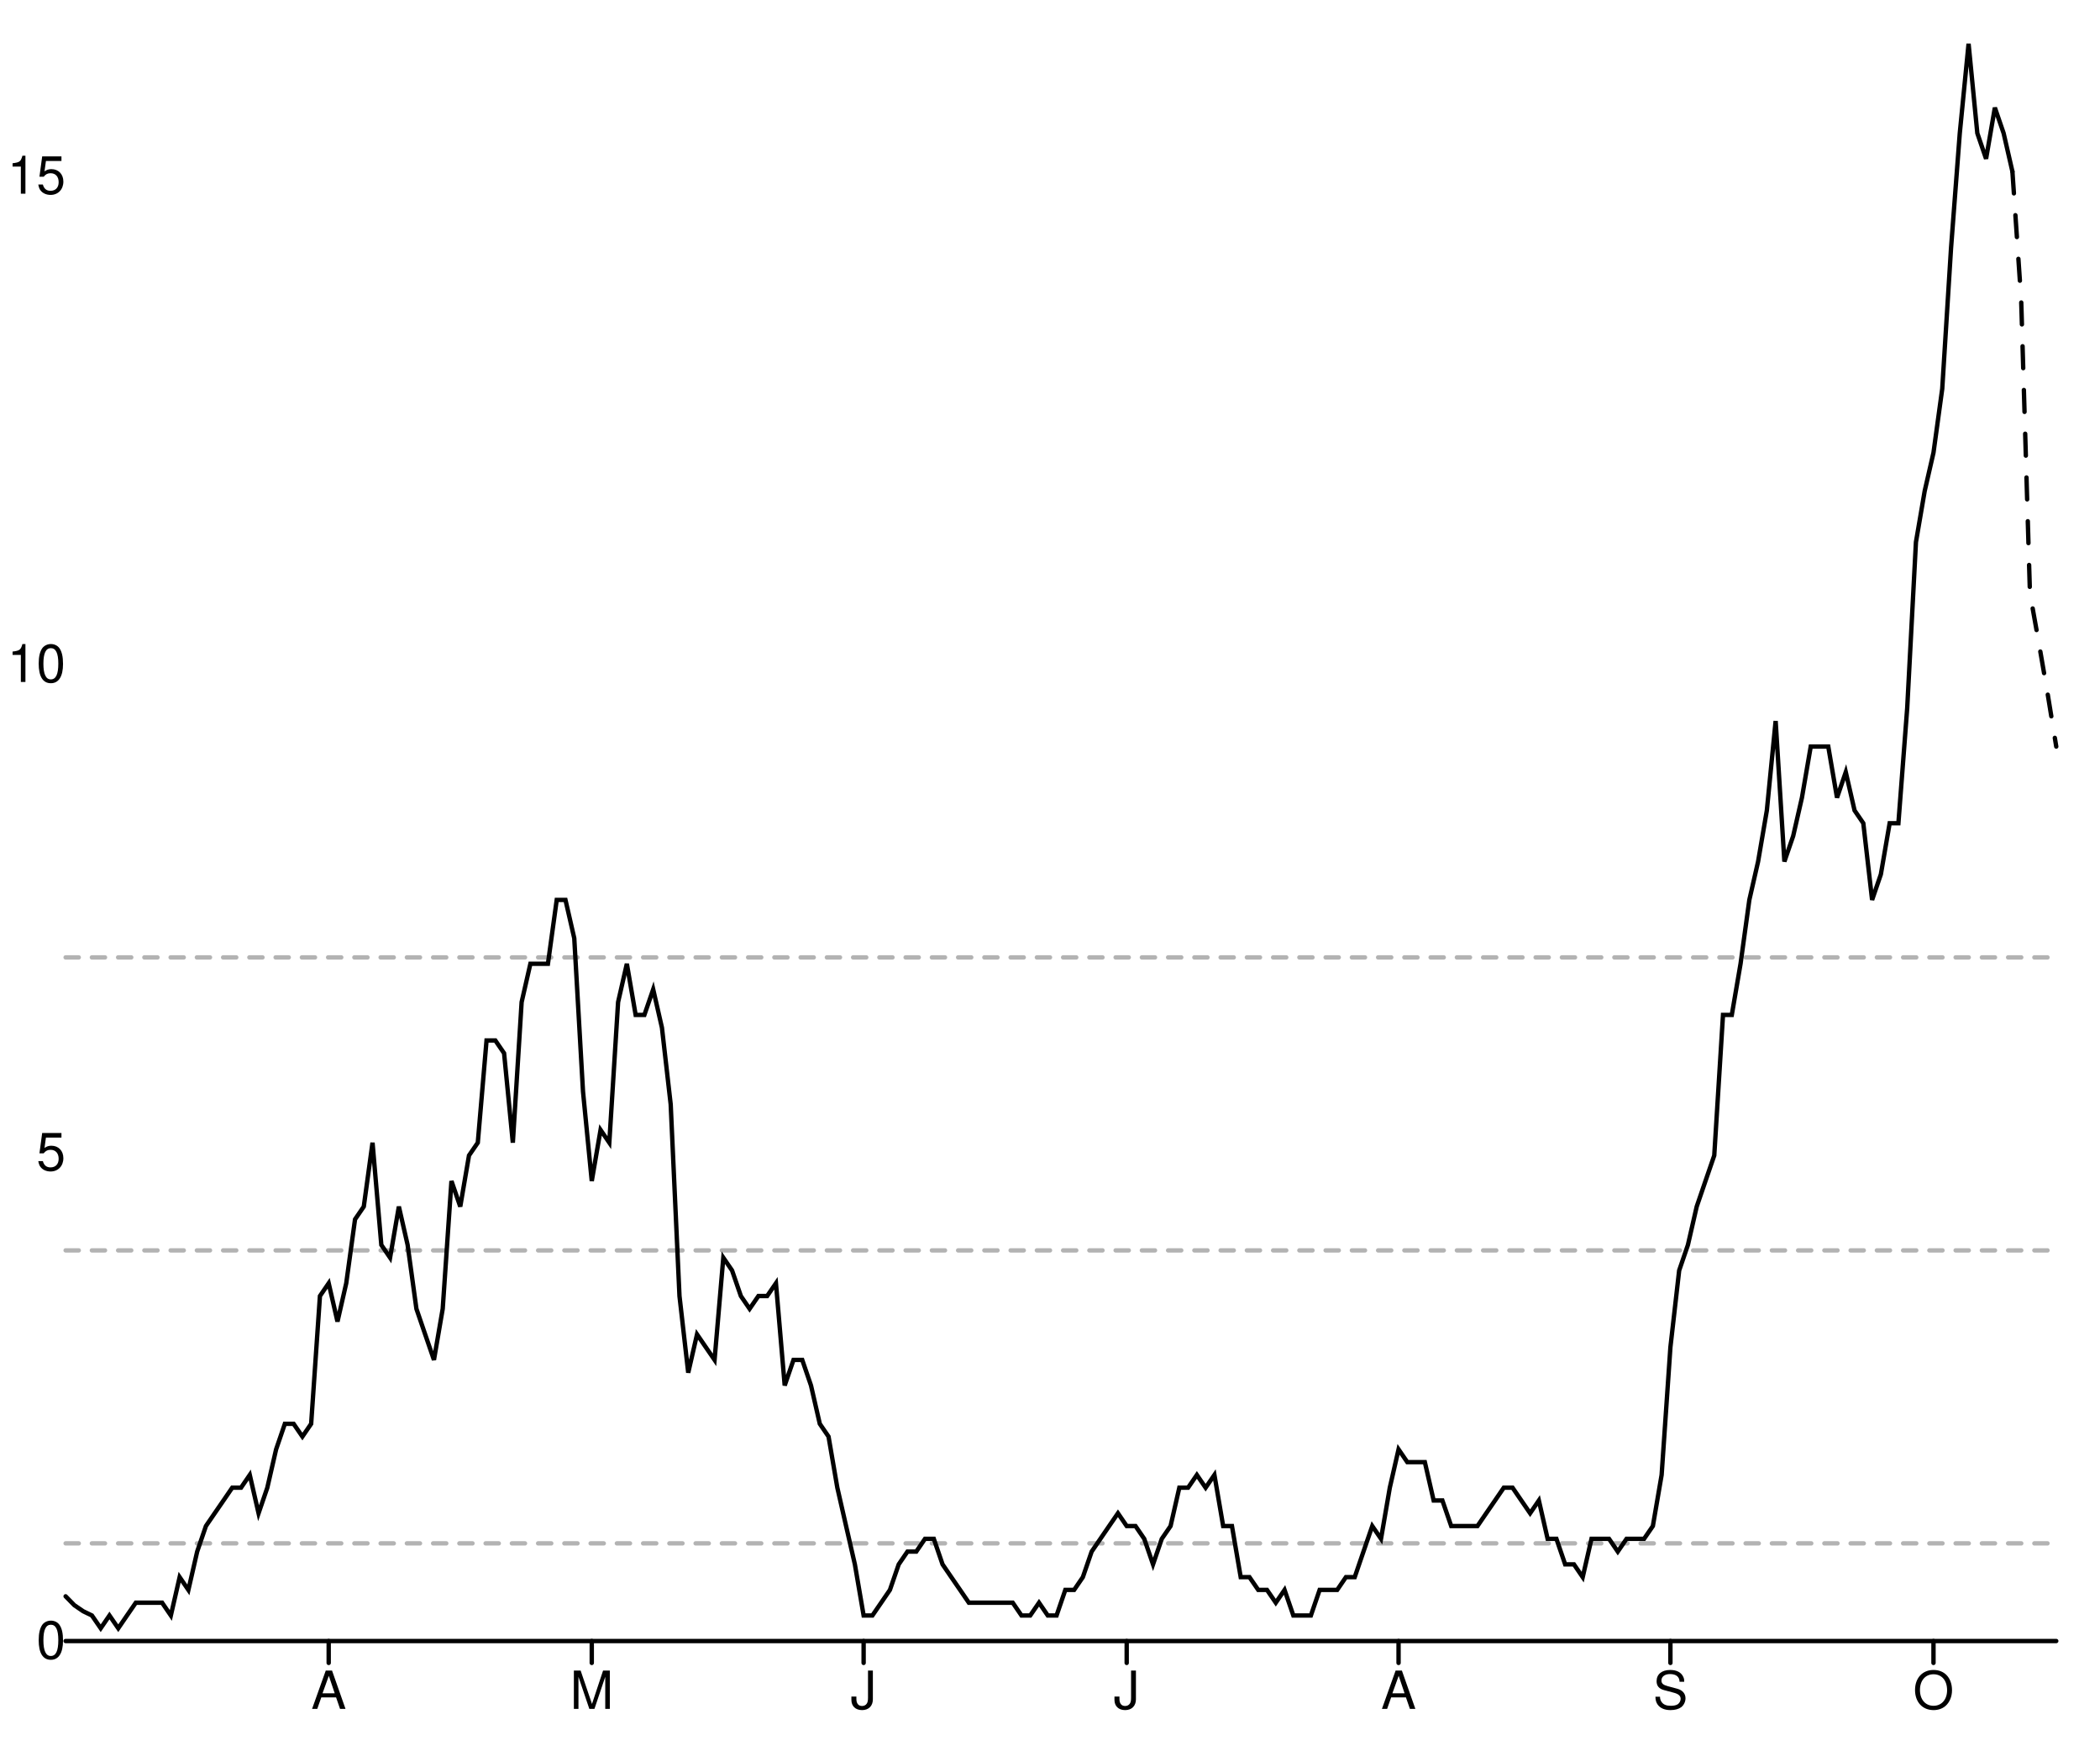
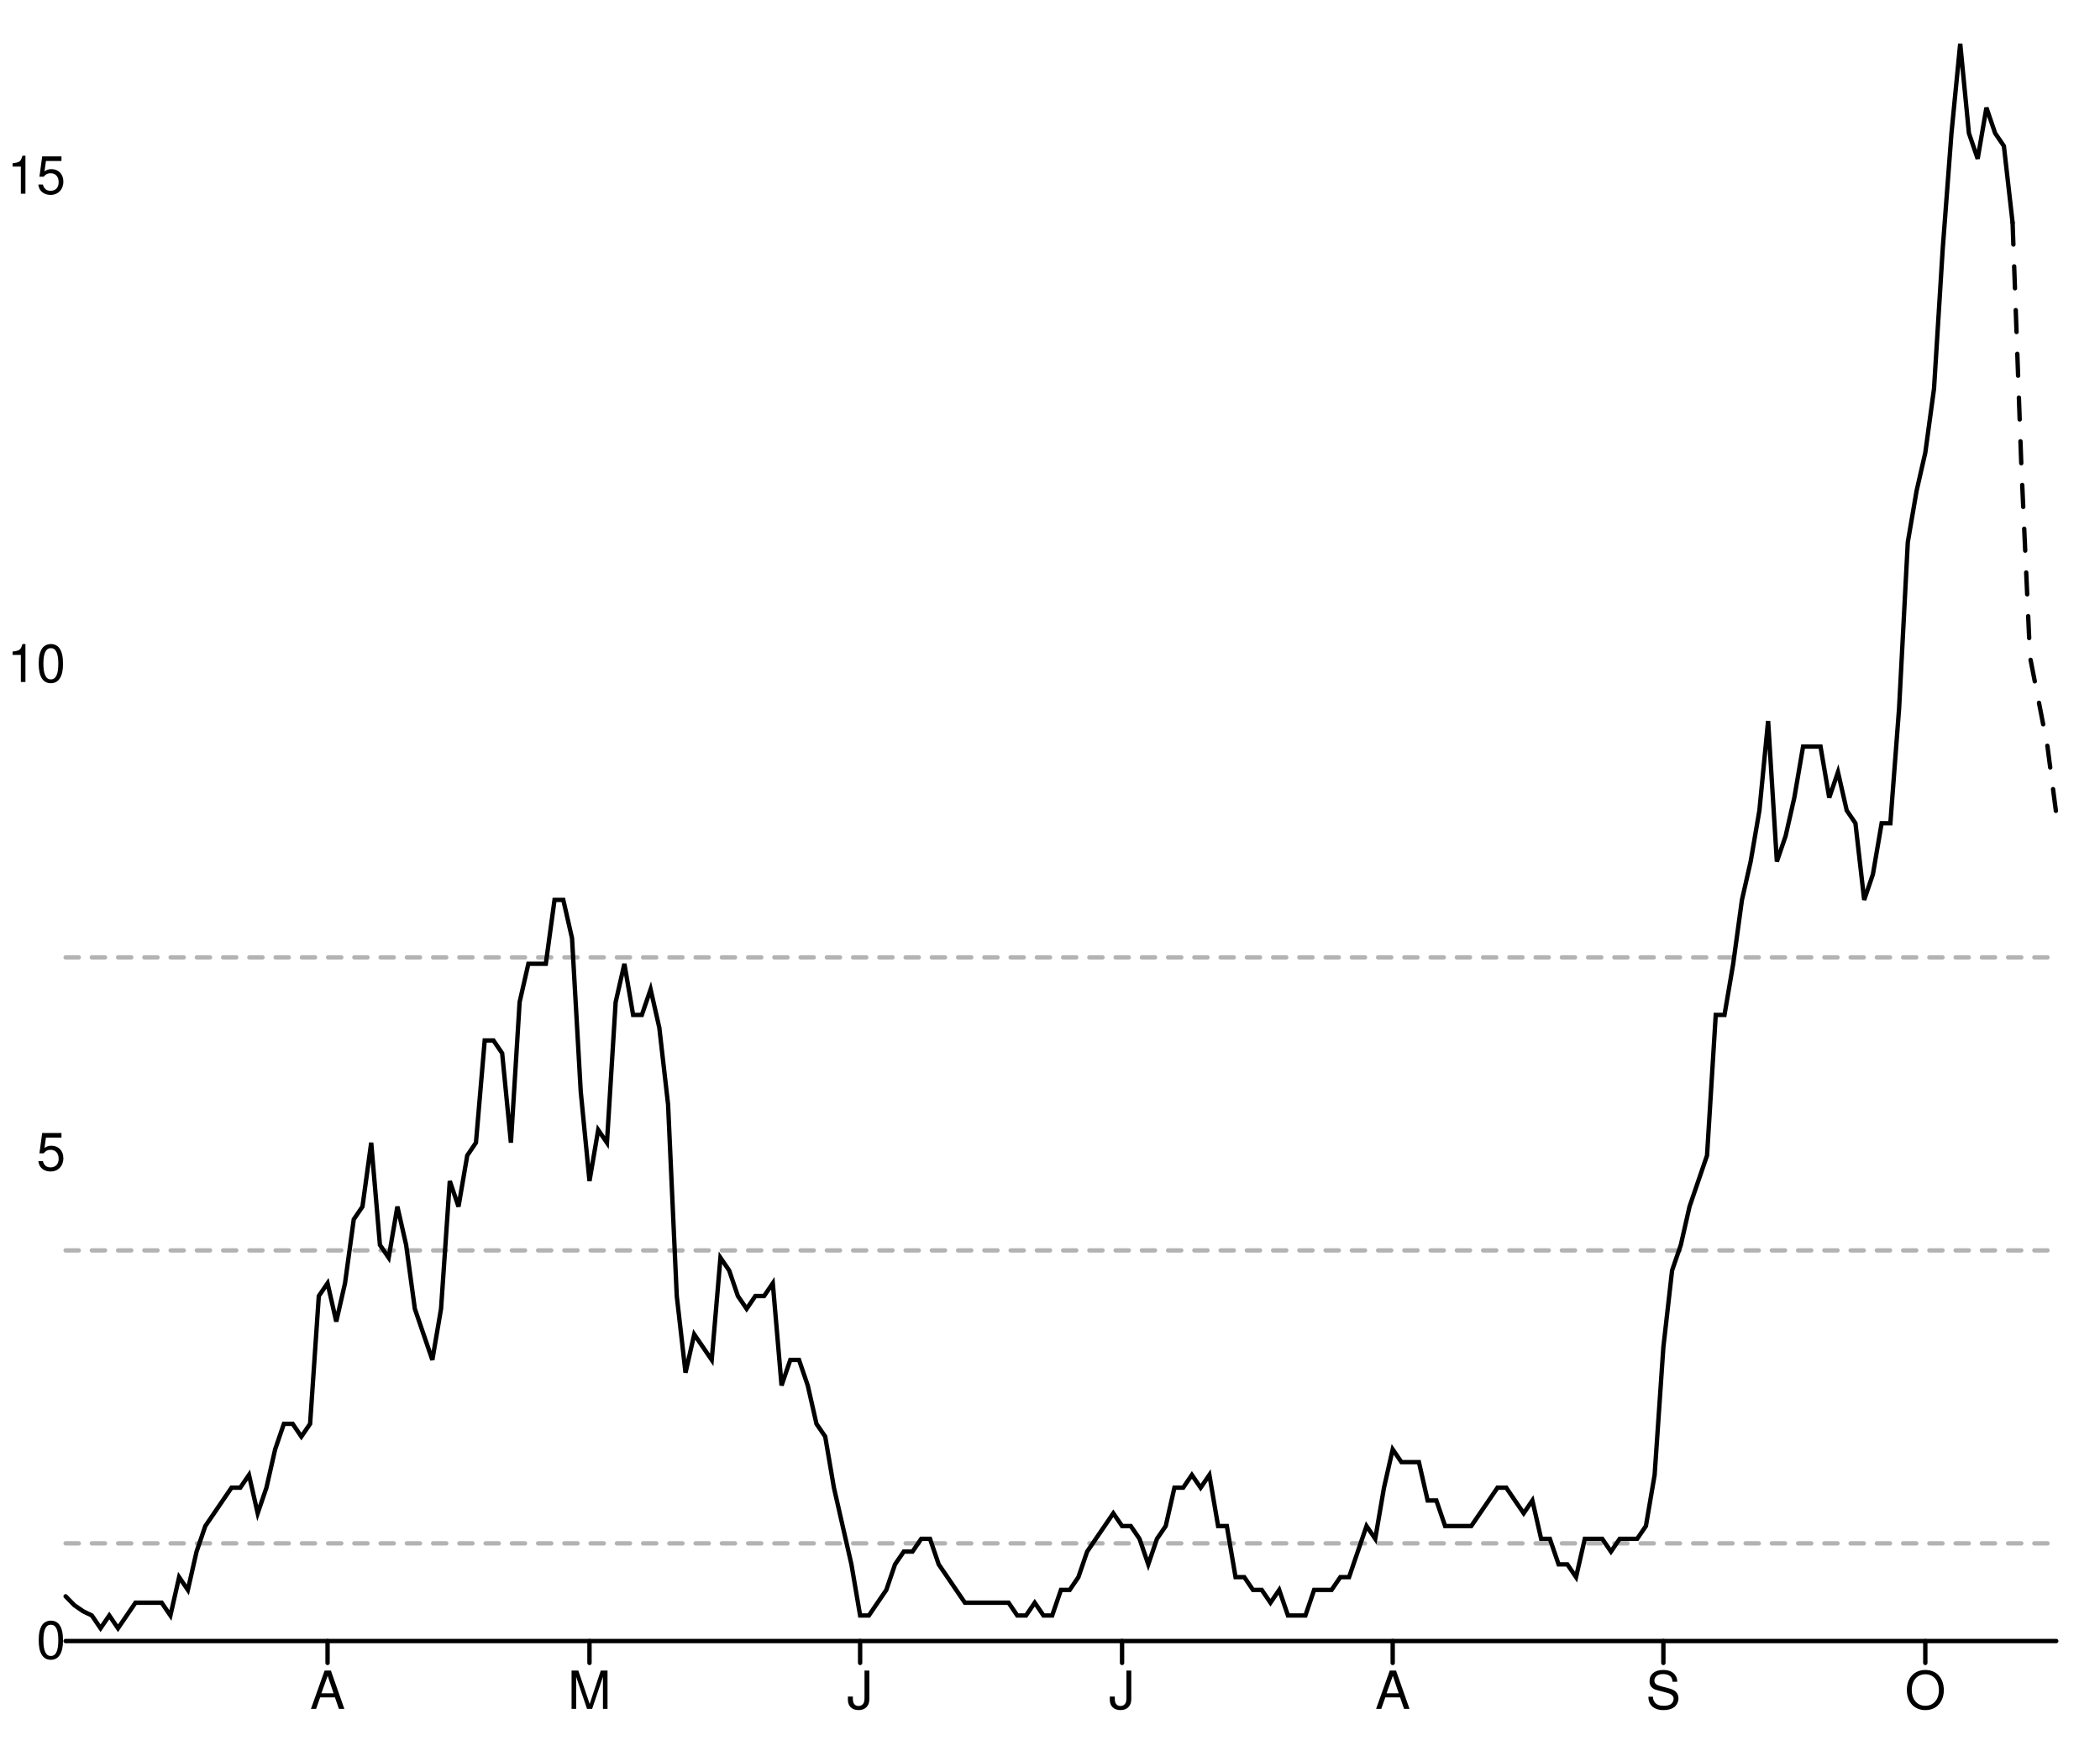
<svg xmlns="http://www.w3.org/2000/svg" width="480" height="400" viewBox="0 0 480 400" style="overflow:display" preserveAspectRatio="xMinYMin meet" overflow="visible">
  <defs>
    <style>
	.data-series path.line { fill-opacity: 0; stroke: black; }
	.data-series path.line.dotted { stroke-dasharray: 12 20 }
	.data-series circle { display: none; }
	.data-series:hover path.line, .data-series.on path.line { stroke-width: 1; }
	.data-series:hover circle, .data-series.on circle { display: inline; }
	.data-series circle:hover, .data-series circle.on { r: 1px!important; }
	.graph-grid { font-family: "Helvetica Neue",Helvetica,Arial,"Lucida Grande",sans-serif; }
	.graph-grid line { stroke: black; stroke-width: 1; stroke-linecap: round; }
	.graph-grid.graph-grid-x text { text-anchor: middle; dominant-baseline: hanging; transform: translateY(10px); }
	.graph-grid.graph-grid-y text { text-anchor: end; dominant-baseline: middle; transform: translateX(-10px); }
	</style>
  </defs>
  <g class="graph-grid graph-grid-y">
    <line x1="15.00" y1="375.00" x2="470.00" y2="375.00" data-left="15" />
    <text x="25" y="375" text-anchor="end">0</text>
    <text x="25" y="263.417" text-anchor="end">5</text>
    <text x="25" y="151.834" text-anchor="end">10</text>
    <text x="25" y="40.251" text-anchor="end">15</text>
    <text style="text-anchor:middle;dominant-baseline:hanging;font-weight:bold;transform: translateY(192.5px) rotate(-90deg);" />
  </g>
  <g class="graph-grid graph-grid-x">
-     <line class="tick" x1="75.13" y1="375.00" x2="75.13" y2="380.00" />
-     <text x="75.132" y="375" text-anchor="middle">A</text>
-     <line class="tick" x1="135.26" y1="375.00" x2="135.26" y2="380.00" />
-     <text x="135.264" y="375" text-anchor="middle">M</text>
-     <line class="tick" x1="197.40" y1="375.00" x2="197.40" y2="380.00" />
-     <text x="197.401" y="375" text-anchor="middle">J</text>
-     <line class="tick" x1="257.53" y1="375.00" x2="257.53" y2="380.00" />
-     <text x="257.533" y="375" text-anchor="middle">J</text>
-     <line class="tick" x1="319.67" y1="375.00" x2="319.67" y2="380.00" />
-     <text x="319.67" y="375" text-anchor="middle">A</text>
-     <line class="tick" x1="381.81" y1="375.00" x2="381.81" y2="380.00" />
-     <text x="381.806" y="375" text-anchor="middle">S</text>
-     <line class="tick" x1="441.94" y1="375.00" x2="441.94" y2="380.00" />
-     <text x="441.938" y="375" text-anchor="middle">O</text>
+     <line class="tick" x1="74.87" y1="375.00" x2="74.87" y2="380.00" />
+     <text x="74.868" y="375" text-anchor="middle">A</text>
+     <line class="tick" x1="134.74" y1="375.00" x2="134.74" y2="380.00" />
+     <text x="134.737" y="375" text-anchor="middle">M</text>
+     <line class="tick" x1="196.60" y1="375.00" x2="196.60" y2="380.00" />
+     <text x="196.601" y="375" text-anchor="middle">J</text>
+     <line class="tick" x1="256.47" y1="375.00" x2="256.47" y2="380.00" />
+     <text x="256.469" y="375" text-anchor="middle">J</text>
+     <line class="tick" x1="318.33" y1="375.00" x2="318.33" y2="380.00" />
+     <text x="318.333" y="375" text-anchor="middle">A</text>
+     <line class="tick" x1="380.20" y1="375.00" x2="380.20" y2="380.00" />
+     <text x="380.197" y="375" text-anchor="middle">S</text>
+     <line class="tick" x1="440.07" y1="375.00" x2="440.07" y2="380.00" />
+     <text x="440.066" y="375" text-anchor="middle">O</text>
    <text style="text-anchor:middle;dominant-baseline:hanging;font-weight:bold;transform: translateY(192.5px) rotate(-90deg);" />
  </g>
  <g data-series="widespread" class="data-series">
    <path d="M 15.00,218.78L 470.00,218.78" id="E07000220-level-0" class="line" stroke-width="1" stroke-linecap="round" stroke-dasharray="3,3" fill-opacity="0.3" opacity="0.3" />
  </g>
  <g data-series="substantial" class="data-series">
    <path d="M 15.00,285.73L 470.00,285.73" id="E07000220-level-1" class="line" stroke-width="1" stroke-linecap="round" stroke-dasharray="3,3" fill-opacity="0.3" opacity="0.3" />
  </g>
  <g data-series="moderate" class="data-series">
    <path d="M 15.00,352.68L 470.00,352.68" id="E07000220-level-2" class="line" stroke-width="1" stroke-linecap="round" stroke-dasharray="3,3" fill-opacity="0.3" opacity="0.3" />
  </g>
  <g data-series="new-cases" class="data-series">
-     <path d="M 15.00,364.78L 17.00,366.82L 19.01,368.19L 21.01,369.16L 23.02,372.08L 25.02,369.16L 27.03,372.08L 29.03,369.16L 31.04,366.24L 33.04,366.24L 35.04,366.24L 37.05,366.24L 39.05,369.16L 41.06,360.40L 43.06,363.32L 45.07,354.56L 47.07,348.72L 49.07,345.80L 51.08,342.88L 53.08,339.96L 55.09,339.96L 57.09,337.04L 59.10,345.80L 61.10,339.96L 63.11,331.20L 65.11,325.36L 67.11,325.36L 69.12,328.28L 71.12,325.36L 73.13,296.16L 75.13,293.24L 77.14,302.00L 79.14,293.24L 81.15,278.64L 83.15,275.72L 85.15,261.12L 87.16,284.48L 89.16,287.40L 91.17,275.72L 93.17,284.48L 95.18,299.08L 97.18,304.92L 99.19,310.76L 101.19,299.08L 103.19,269.88L 105.20,275.72L 107.20,264.04L 109.21,261.12L 111.21,237.76L 113.22,237.76L 115.22,240.68L 117.22,261.12L 119.23,229.00L 121.23,220.24L 123.24,220.24L 125.24,220.24L 127.25,205.64L 129.25,205.64L 131.26,214.40L 133.26,249.44L 135.26,269.88L 137.27,258.20L 139.27,261.12L 141.28,229.00L 143.28,220.24L 145.29,231.92L 147.29,231.92L 149.30,226.08L 151.30,234.84L 153.30,252.36L 155.31,296.16L 157.31,313.68L 159.32,304.92L 161.32,307.84L 163.33,310.76L 165.33,287.40L 167.33,290.32L 169.34,296.16L 171.34,299.08L 173.35,296.16L 175.35,296.16L 177.36,293.24L 179.36,316.60L 181.37,310.76L 183.37,310.76L 185.37,316.60L 187.38,325.36L 189.38,328.28L 191.39,339.96L 193.39,348.72L 195.40,357.48L 197.40,369.16L 199.41,369.16L 201.41,366.24L 203.41,363.32L 205.42,357.48L 207.42,354.56L 209.43,354.56L 211.43,351.64L 213.44,351.64L 215.44,357.48L 217.44,360.40L 219.45,363.32L 221.45,366.24L 223.46,366.24L 225.46,366.24L 227.47,366.24L 229.47,366.24L 231.48,366.24L 233.48,369.16L 235.48,369.16L 237.49,366.24L 239.49,369.16L 241.50,369.16L 243.50,363.32L 245.51,363.32L 247.51,360.40L 249.52,354.56L 251.52,351.64L 253.52,348.72L 255.53,345.80L 257.53,348.72L 259.54,348.72L 261.54,351.64L 263.55,357.48L 265.55,351.64L 267.56,348.72L 269.56,339.96L 271.56,339.96L 273.57,337.04L 275.57,339.96L 277.58,337.04L 279.58,348.72L 281.59,348.72L 283.59,360.40L 285.59,360.40L 287.60,363.32L 289.60,363.32L 291.61,366.24L 293.61,363.32L 295.62,369.16L 297.62,369.16L 299.63,369.16L 301.63,363.32L 303.63,363.32L 305.64,363.32L 307.64,360.40L 309.65,360.40L 311.65,354.56L 313.66,348.72L 315.66,351.64L 317.67,339.96L 319.67,331.20L 321.67,334.12L 323.68,334.12L 325.68,334.12L 327.69,342.88L 329.69,342.88L 331.70,348.72L 333.70,348.72L 335.70,348.72L 337.71,348.72L 339.71,345.80L 341.72,342.88L 343.72,339.96L 345.73,339.96L 347.73,342.88L 349.74,345.80L 351.74,342.88L 353.74,351.64L 355.75,351.64L 357.75,357.48L 359.76,357.48L 361.76,360.40L 363.77,351.64L 365.77,351.64L 367.78,351.64L 369.78,354.56L 371.78,351.64L 373.79,351.64L 375.79,351.64L 377.80,348.72L 379.80,337.04L 381.81,307.84L 383.81,290.32L 385.81,284.48L 387.82,275.72L 389.82,269.88L 391.83,264.04L 393.83,231.92L 395.84,231.92L 397.84,220.24L 399.85,205.64L 401.85,196.88L 403.85,185.20L 405.86,164.76L 407.86,196.88L 409.87,191.04L 411.87,182.28L 413.88,170.60L 415.88,170.60L 417.89,170.60L 419.89,182.28L 421.89,176.44L 423.90,185.20L 425.90,188.12L 427.91,205.64L 429.91,199.80L 431.92,188.12L 433.92,188.12L 435.93,161.84L 437.93,123.88L 439.93,112.20L 441.94,103.44L 443.94,88.84L 445.95,56.72L 447.95,30.44L 449.96,10.00L 451.96,30.44L 453.96,36.28L 455.97,24.60L 457.97,30.44L 459.98,39.20" id="New cases" class="line" stroke-width="1" stroke-linecap="round" />
+     <path d="M 15.00,364.78L 17.00,366.82L 18.99,368.19L 20.99,369.16L 22.98,372.08L 24.98,369.16L 26.97,372.08L 28.97,369.16L 30.96,366.24L 32.96,366.24L 34.96,366.24L 36.95,366.24L 38.95,369.16L 40.94,360.40L 42.94,363.32L 44.93,354.56L 46.93,348.72L 48.93,345.80L 50.92,342.88L 52.92,339.96L 54.91,339.96L 56.91,337.04L 58.90,345.80L 60.90,339.96L 62.89,331.20L 64.89,325.36L 66.89,325.36L 68.88,328.28L 70.88,325.36L 72.87,296.16L 74.87,293.24L 76.86,302.00L 78.86,293.24L 80.86,278.64L 82.85,275.72L 84.85,261.12L 86.84,284.48L 88.84,287.40L 90.83,275.72L 92.83,284.48L 94.82,299.08L 96.82,304.92L 98.82,310.76L 100.81,299.08L 102.81,269.88L 104.80,275.72L 106.80,264.04L 108.79,261.12L 110.79,237.76L 112.79,237.76L 114.78,240.68L 116.78,261.12L 118.77,229.00L 120.77,220.24L 122.76,220.24L 124.76,220.24L 126.75,205.64L 128.75,205.64L 130.75,214.40L 132.74,249.44L 134.74,269.88L 136.73,258.20L 138.73,261.12L 140.72,229.00L 142.72,220.24L 144.71,231.92L 146.71,231.92L 148.71,226.08L 150.70,234.84L 152.70,252.36L 154.69,296.16L 156.69,313.68L 158.68,304.92L 160.68,307.84L 162.68,310.76L 164.67,287.40L 166.67,290.32L 168.66,296.16L 170.66,299.08L 172.65,296.16L 174.65,296.16L 176.64,293.24L 178.64,316.60L 180.64,310.76L 182.63,310.76L 184.63,316.60L 186.62,325.36L 188.62,328.28L 190.61,339.96L 192.61,348.72L 194.61,357.48L 196.60,369.16L 198.60,369.16L 200.59,366.24L 202.59,363.32L 204.58,357.48L 206.58,354.56L 208.57,354.56L 210.57,351.64L 212.57,351.64L 214.56,357.48L 216.56,360.40L 218.55,363.32L 220.55,366.24L 222.54,366.24L 224.54,366.24L 226.54,366.24L 228.53,366.24L 230.53,366.24L 232.52,369.16L 234.52,369.16L 236.51,366.24L 238.51,369.16L 240.50,369.16L 242.50,363.32L 244.50,363.32L 246.49,360.40L 248.49,354.56L 250.48,351.64L 252.48,348.72L 254.47,345.80L 256.47,348.72L 258.46,348.72L 260.46,351.64L 262.46,357.48L 264.45,351.64L 266.45,348.72L 268.44,339.96L 270.44,339.96L 272.43,337.04L 274.43,339.96L 276.43,337.04L 278.42,348.72L 280.42,348.72L 282.41,360.40L 284.41,360.40L 286.40,363.32L 288.40,363.32L 290.39,366.24L 292.39,363.32L 294.39,369.16L 296.38,369.16L 298.38,369.16L 300.37,363.32L 302.37,363.32L 304.36,363.32L 306.36,360.40L 308.36,360.40L 310.35,354.56L 312.35,348.72L 314.34,351.64L 316.34,339.96L 318.33,331.20L 320.33,334.12L 322.32,334.12L 324.32,334.12L 326.32,342.88L 328.31,342.88L 330.31,348.72L 332.30,348.72L 334.30,348.72L 336.29,348.72L 338.29,345.80L 340.29,342.88L 342.28,339.96L 344.28,339.96L 346.27,342.88L 348.27,345.80L 350.26,342.88L 352.26,351.64L 354.25,351.64L 356.25,357.48L 358.25,357.48L 360.24,360.40L 362.24,351.64L 364.23,351.64L 366.23,351.64L 368.22,354.56L 370.22,351.64L 372.21,351.64L 374.21,351.64L 376.21,348.72L 378.20,337.04L 380.20,307.84L 382.19,290.32L 384.19,284.48L 386.18,275.72L 388.18,269.88L 390.18,264.04L 392.17,231.92L 394.17,231.92L 396.16,220.24L 398.16,205.64L 400.15,196.88L 402.15,185.20L 404.14,164.76L 406.14,196.88L 408.14,191.04L 410.13,182.28L 412.13,170.60L 414.12,170.60L 416.12,170.60L 418.11,182.28L 420.11,176.44L 422.11,185.20L 424.10,188.12L 426.10,205.64L 428.09,199.80L 430.09,188.12L 432.08,188.12L 434.08,161.84L 436.07,123.88L 438.07,112.20L 440.07,103.44L 442.06,88.84L 444.06,56.72L 446.05,30.44L 448.05,10.00L 450.04,30.44L 452.04,36.28L 454.04,24.60L 456.03,30.44L 458.03,33.36L 460.02,50.88" id="New cases" class="line" stroke-width="1" stroke-linecap="round" />
  </g>
  <g data-series="recent-cases" class="data-series">
-     <path d="M 459.98,39.20L 461.98,68.40L 463.99,135.56L 465.99,146.75L 468.00,158.34L 470.00,170.60" id="Recent cases" class="line" stroke-width="1" stroke-linecap="round" stroke-dasharray="5,5" />
+     <path d="M 460.02,50.88L 462.02,106.36L 464.01,150.16L 466.01,160.38L 468.00,170.60L 470.00,185.93" id="Recent cases" class="line" stroke-width="1" stroke-linecap="round" stroke-dasharray="5,5" />
  </g>
</svg>
